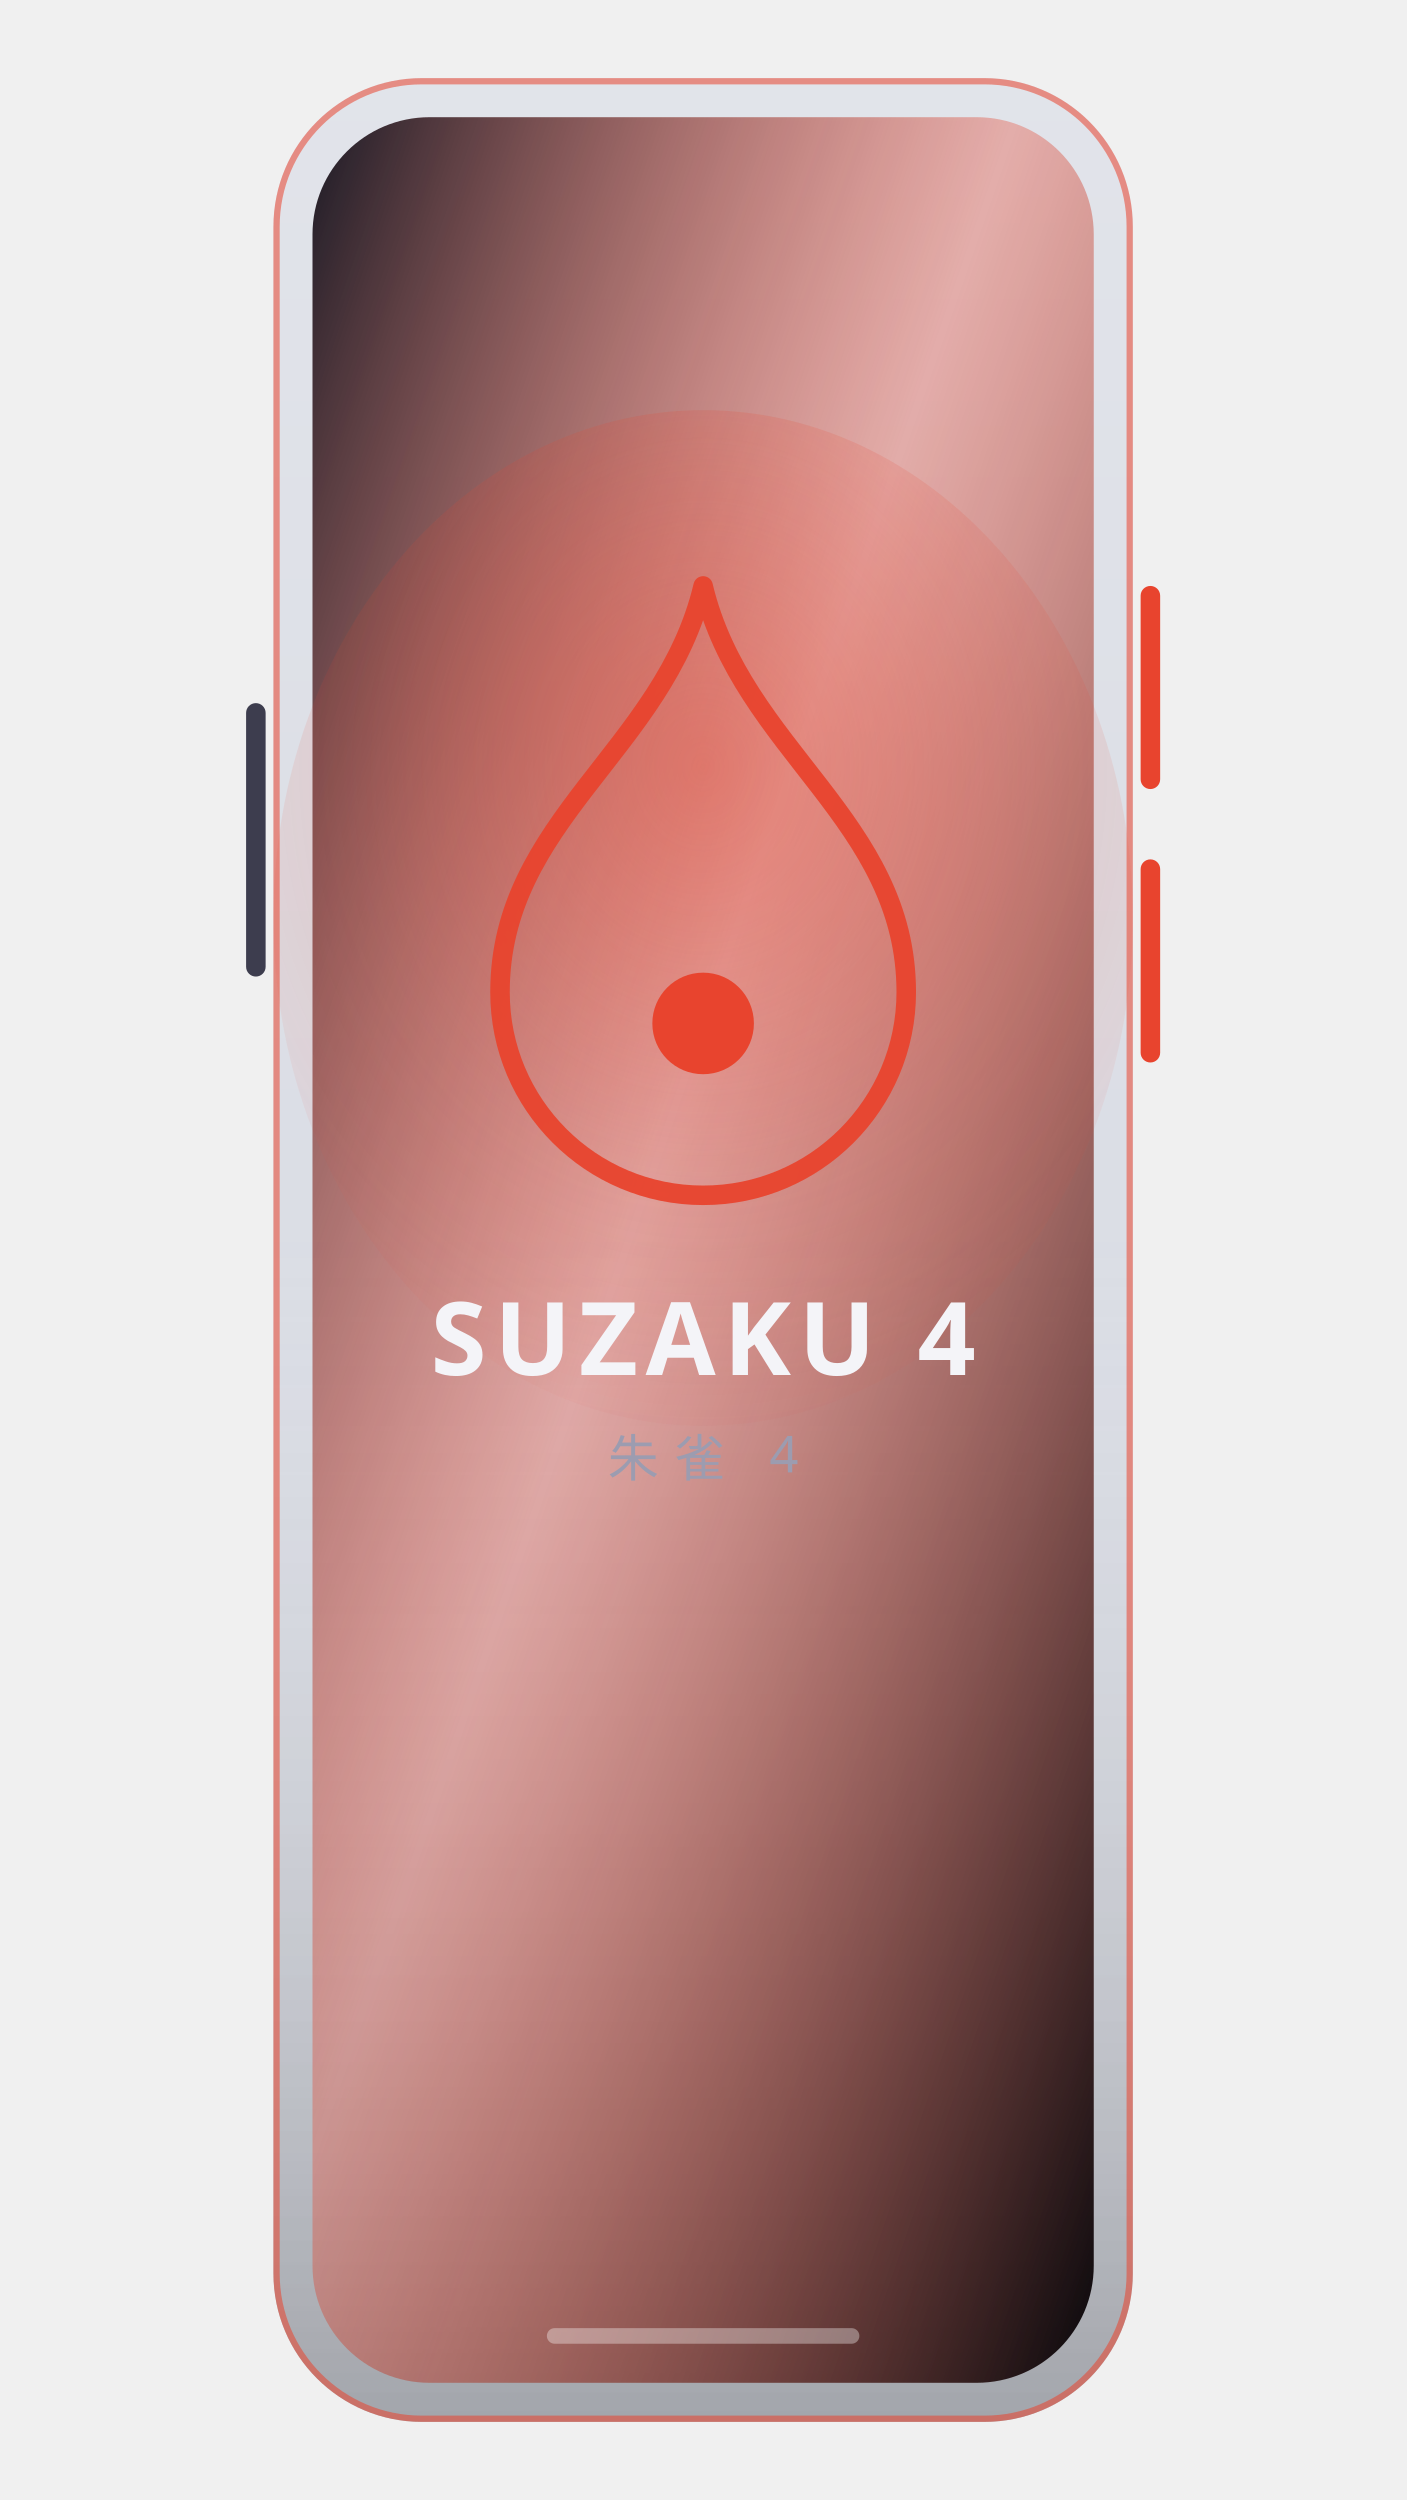
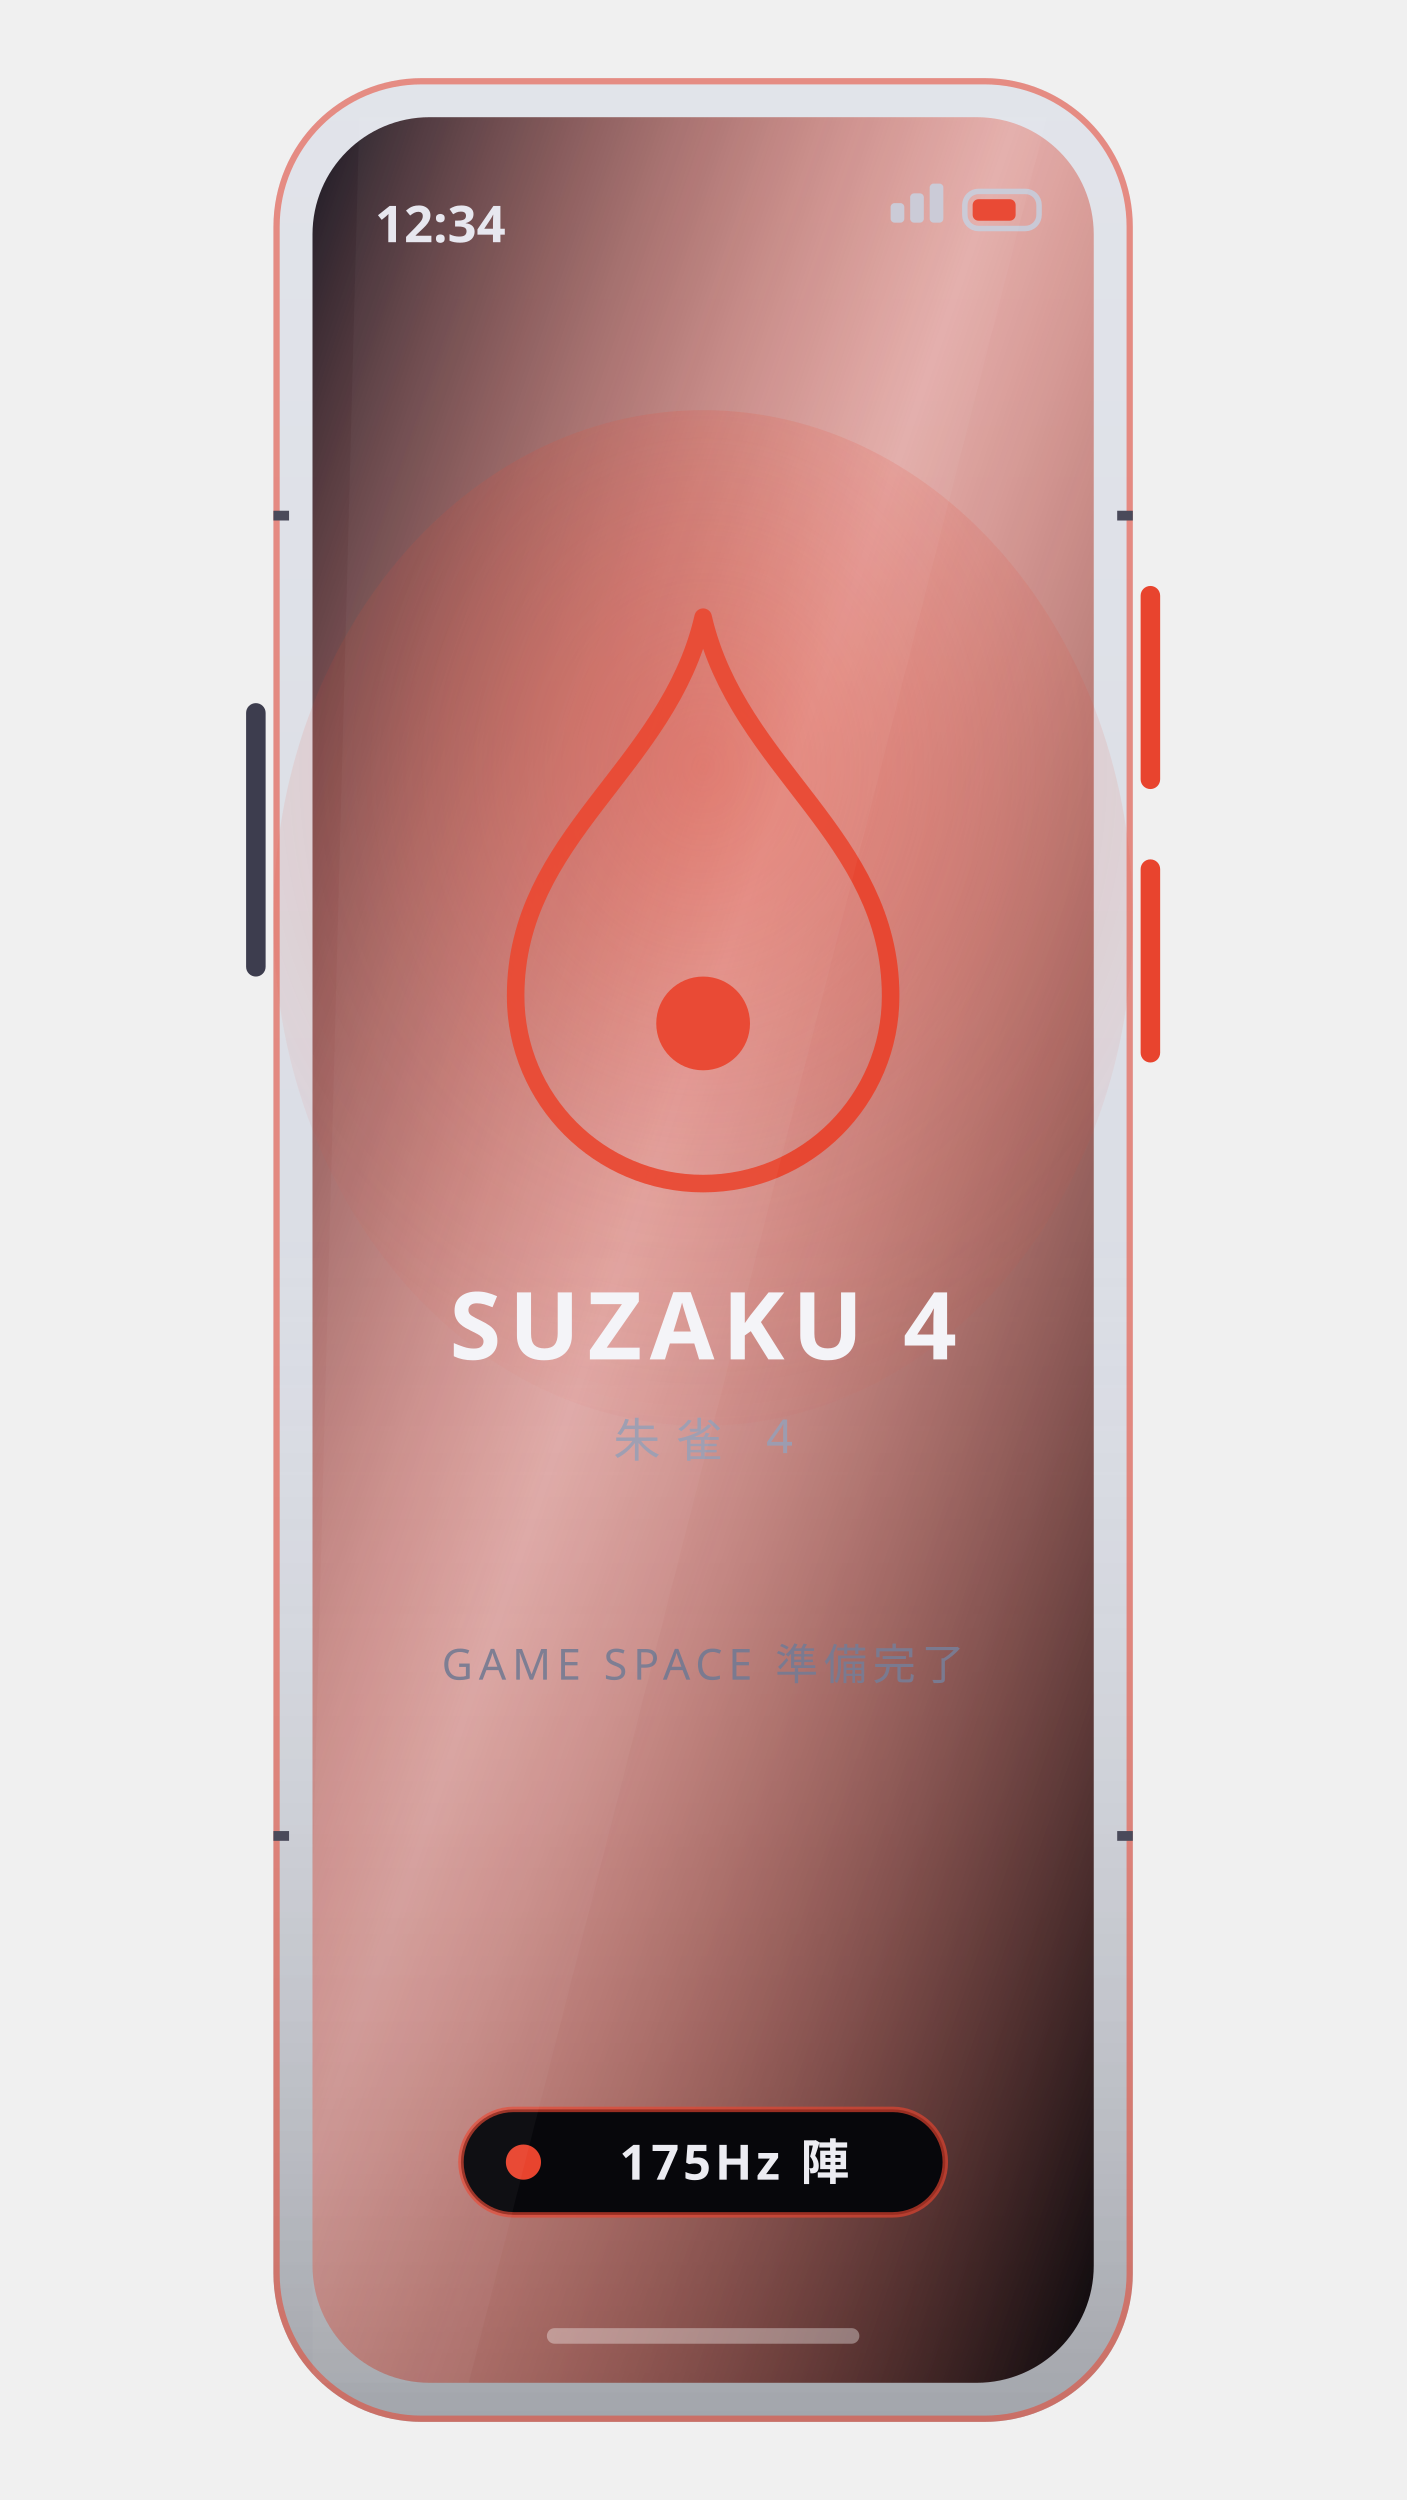
<svg xmlns="http://www.w3.org/2000/svg" viewBox="0 0 360 640" role="img" aria-label="SUZAKU 4">
  <defs>
    <linearGradient id="scrsuzaku42" x1="0" y1="0" x2="1" y2="1">
      <stop offset="0" stop-color="#1b1b26" />
      <stop offset="0.45" stop-color="#e8442e" stop-opacity="0.34" />
      <stop offset="1" stop-color="#07070b" />
    </linearGradient>
    <radialGradient id="flaresuzaku42" cx="0.5" cy="0.35" r="0.75">
      <stop offset="0" stop-color="#e8442e" stop-opacity="0.42" />
      <stop offset="0.55" stop-color="#e8442e" stop-opacity="0.12" />
      <stop offset="1" stop-color="#e8442e" stop-opacity="0" />
    </radialGradient>
    <linearGradient id="metalsuzaku42" x1="0" y1="0" x2="0" y2="1">
      <stop offset="0" stop-color="#ffffff" stop-opacity="0.22" />
      <stop offset="0.5" stop-color="#ffffff" stop-opacity="0.04" />
      <stop offset="1" stop-color="#000000" stop-opacity="0.25" />
    </linearGradient>
  </defs>
  <rect x="70" y="20" width="220" height="600" rx="38" fill="#d9dce4" />
  <rect x="70" y="20" width="220" height="600" rx="38" fill="url(#metalsuzaku42)" />
  <rect x="70.8" y="20.8" width="218.4" height="598.4" rx="37.2" fill="none" stroke="#e8442e" stroke-opacity="0.55" stroke-width="1.6" />
+   <path d="M70 132 h4 M70 470 h4 M286 132 h4 M286 470 h4" stroke="#4a4a5a" stroke-width="2.5" />
  <rect x="80" y="30" width="200" height="580" rx="30" fill="url(#scrsuzaku42)" />
  <ellipse cx="180" cy="235" rx="110" ry="130" fill="url(#flaresuzaku42)" />
-   <path d="M180 150 c-10 42 -52 60 -52 104 a52 52 0 0 0 104 0 c0 -44 -42 -62 -52 -104z" fill="none" stroke="#e8442e" stroke-width="5" stroke-linejoin="round" opacity="0.95" />
-   <circle cx="180" cy="262" r="13" fill="#e8442e" />
-   <text x="180" y="352" font-family="'Noto Sans JP',sans-serif" font-size="26" font-weight="800" fill="#f4f4f8" text-anchor="middle" letter-spacing="2">SUZAKU 4</text>
-   <text x="180" y="378" font-family="'Noto Sans JP',sans-serif" font-size="13" fill="#9c9cb0" text-anchor="middle" letter-spacing="4">朱雀 4</text>
+   <text x="96" y="62" font-family="'Noto Sans JP',sans-serif" font-size="13" font-weight="700" fill="#e6e6ee">12:34</text>
+   <rect x="228" y="52" width="3.5" height="5" rx="1" fill="#c9c9d6" />
+   <rect x="233" y="49.5" width="3.5" height="7.5" rx="1" fill="#c9c9d6" />
+   <rect x="238" y="47" width="3.5" height="10" rx="1" fill="#c9c9d6" />
+   <rect x="247" y="49" width="19" height="9.5" rx="3.5" fill="none" stroke="#c9c9d6" stroke-width="1.4" />
+   <rect x="249" y="51" width="11" height="5.5" rx="1.5" fill="#e8442e" />
+   <path d="M180 158 c-9 39 -48 56 -48 97 a48 48 0 0 0 96 0 c0 -41 -39 -58 -48 -97z" fill="none" stroke="#e8442e" stroke-width="4.5" stroke-linejoin="round" opacity="0.95" />
+   <circle cx="180" cy="262" r="12" fill="#e8442e" />
+   <text x="180" y="348" font-family="'Noto Sans JP',sans-serif" font-size="24" font-weight="800" fill="#f4f4f8" text-anchor="middle" letter-spacing="2">SUZAKU 4</text>
+   <text x="180" y="373" font-family="'Noto Sans JP',sans-serif" font-size="12" fill="#9c9cb0" text-anchor="middle" letter-spacing="4">朱雀 4</text>
+   <text x="180" y="430" font-family="'Noto Sans JP',sans-serif" font-size="11" fill="#7a7a90" text-anchor="middle" letter-spacing="1.5">GAME SPACE 準備完了</text>
+   <rect x="118" y="540" width="124" height="27" rx="13.5" fill="#07070b" stroke="#e8442e" stroke-opacity="0.65" stroke-width="1.4" />
+   <circle cx="134" cy="553.5" r="4.5" fill="#e8442e" />
+   <text x="188" y="558" font-family="'Noto Sans JP',sans-serif" font-size="12.5" font-weight="700" fill="#ececf2" text-anchor="middle" letter-spacing="1">175Hz 陣</text>
  <rect x="140" y="596" width="80" height="4" rx="2" fill="#ffffff" opacity="0.35" />
+   <path d="M92 30 L268 30 L120 610 L80 610 L80 480 Z" fill="#ffffff" opacity="0.035" />
  <rect x="292" y="150" width="5" height="52" rx="2.5" fill="#e8442e" />
  <rect x="292" y="220" width="5" height="52" rx="2.5" fill="#e8442e" />
  <rect x="63" y="180" width="5" height="70" rx="2.5" fill="#3d3d4e" />
</svg>
